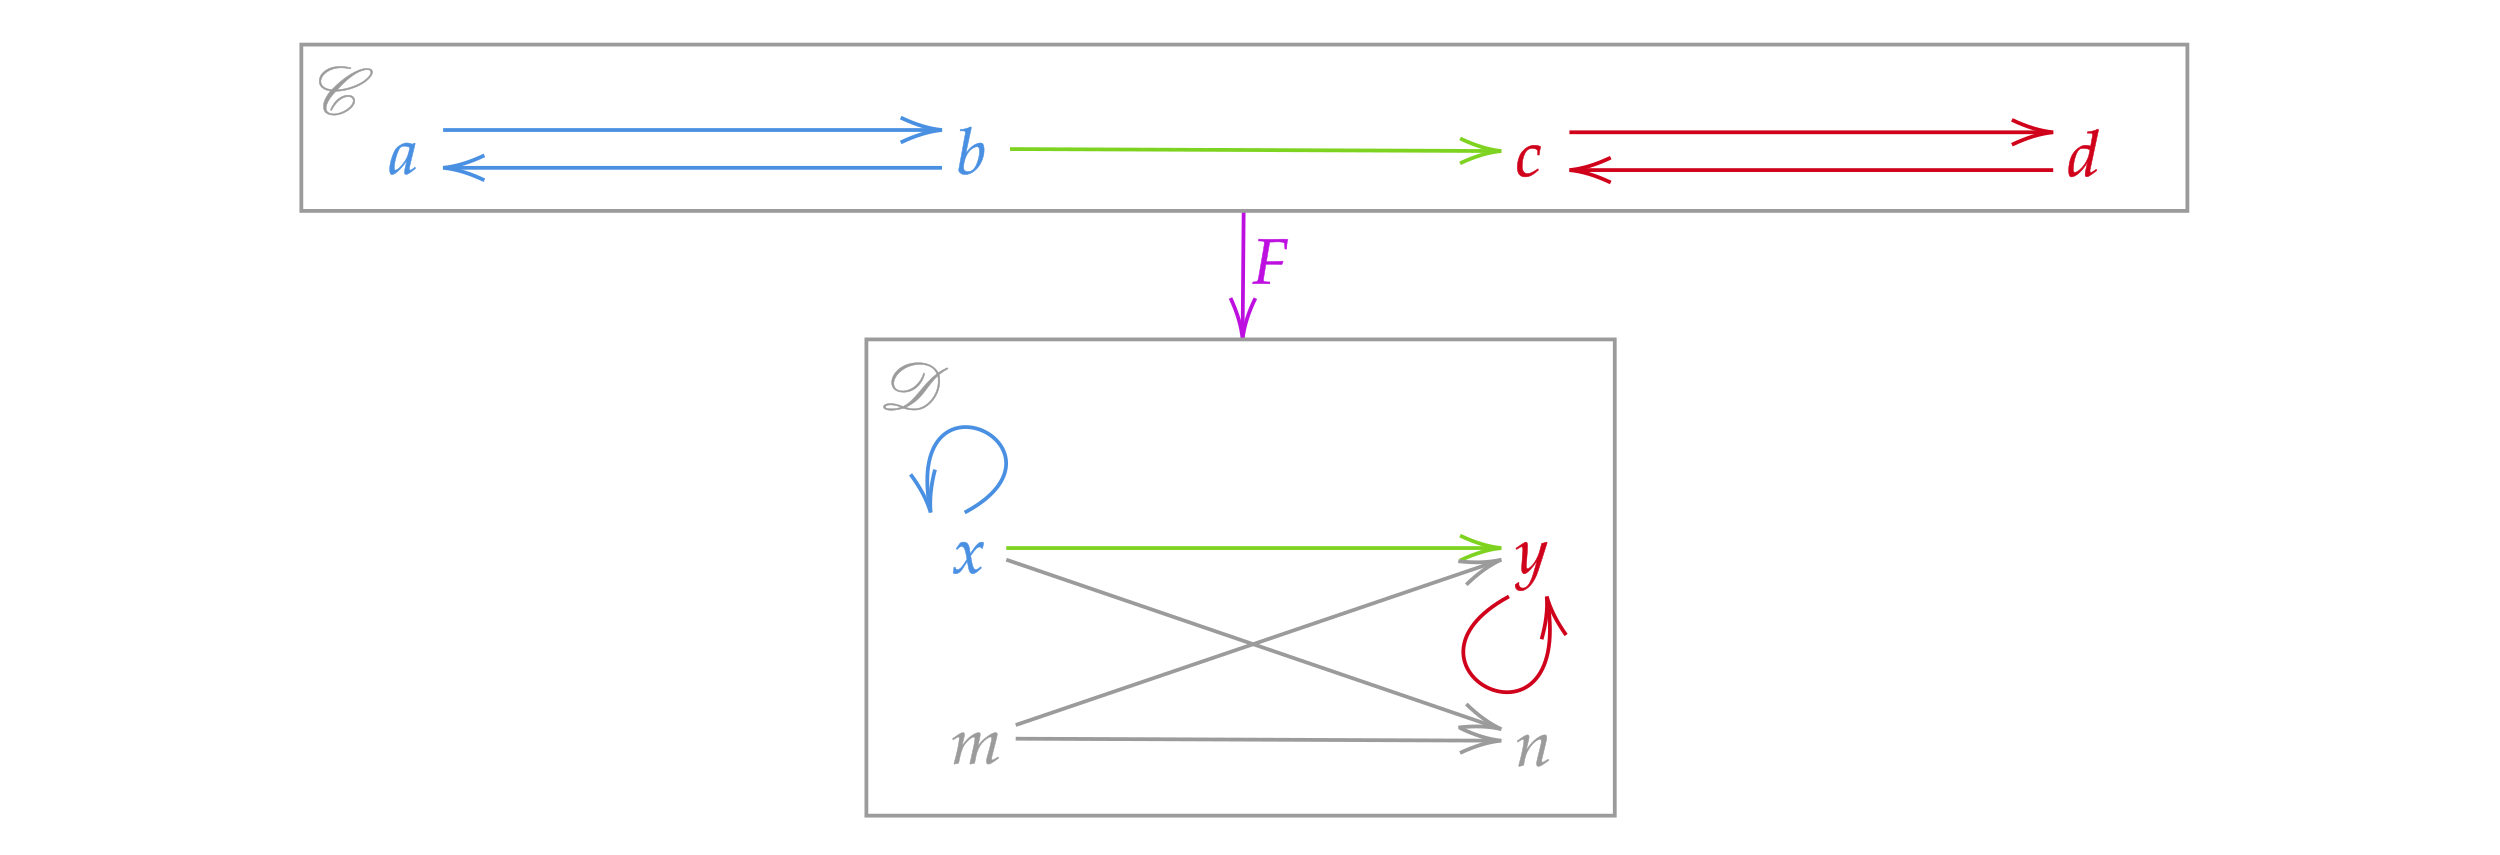
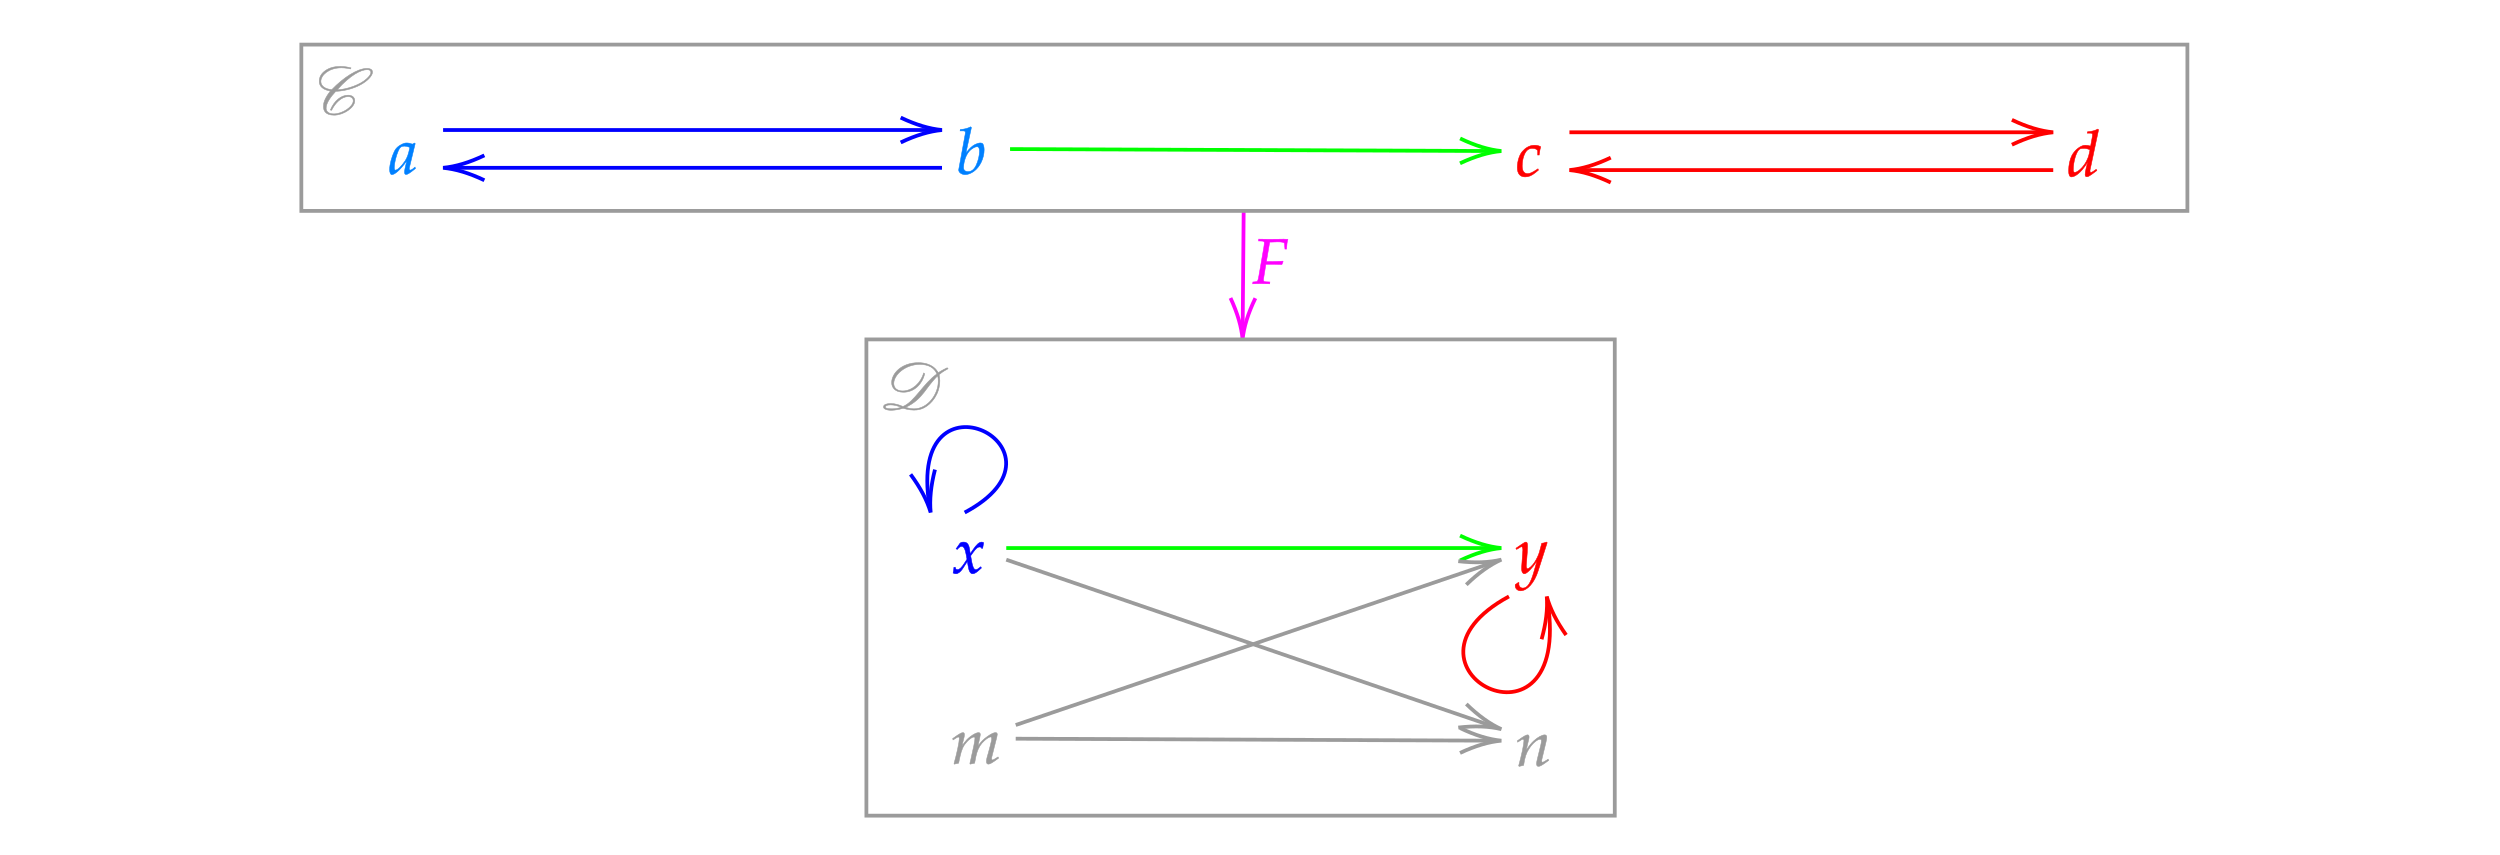
<svg xmlns="http://www.w3.org/2000/svg" x="0" y="0" width="661.433" height="226" style="         width:661.433px;         height:226px;         background: transparent;         fill: none; ">
  <svg class="role-diagram-draw-area">
    <g class="shapes-region" style="stroke: black; fill: none;">
      <g class="arrow-line">
-         <path class="connection real" stroke-dasharray="" d="  M255.23,135.6 C286.75,118.86 239.69,95.32 245.91,133.8" style="stroke: rgb(74, 144, 226); stroke-opacity: 1; stroke-width: 1px; fill: none; fill-opacity: 1;" />
-         <g stroke="rgb(74,144,226)" stroke-opacity="1" transform="matrix(-0.1914943,-0.9814937,0.9814937,-0.1914943,246.2333,135.6)" style="stroke: rgb(74, 144, 226); stroke-width: 1px;">
+         <path class="connection real" stroke-dasharray="" d="  M255.23,135.6 C286.75,118.86 239.69,95.32 245.91,133.8" style="stroke: rgb(0, 0, 255); stroke-opacity: 1; stroke-width: 1px; fill: none; fill-opacity: 1;" />
+         <g stroke="rgb(0,0,255)" stroke-opacity="1" transform="matrix(-0.1914943,-0.9814937,0.9814937,-0.1914943,246.2333,135.6)" style="stroke: rgb(0, 0, 255); stroke-width: 1px;">
          <path d=" M10.93,-3.29 Q4.96,-0.45 0,0 Q4.96,0.45 10.93,3.29" />
        </g>
      </g>
      <g class="arrow-line">
-         <path class="connection real" stroke-dasharray="" d="  M399.23,157.8 C364.58,176.61 416.18,203.26 409.46,159.16" style="stroke: rgb(208, 2, 27); stroke-opacity: 1; stroke-width: 1px; fill: none; fill-opacity: 1;" />
-         <g stroke="rgb(208,2,27)" stroke-opacity="1" transform="matrix(0.1714133,0.9851992,-0.9851992,0.1714133,409.2333,157.8)" style="stroke: rgb(208, 2, 27); stroke-width: 1px;">
+         <path class="connection real" stroke-dasharray="" d="  M399.23,157.8 C364.58,176.61 416.18,203.26 409.46,159.16" style="stroke: rgb(255, 0, 0); stroke-opacity: 1; stroke-width: 1px; fill: none; fill-opacity: 1;" />
+         <g stroke="rgb(255,0,0)" stroke-opacity="1" transform="matrix(0.1714133,0.9851992,-0.9851992,0.1714133,409.2333,157.8)" style="stroke: rgb(255, 0, 0); stroke-width: 1px;">
          <path d=" M10.93,-3.29 Q4.96,-0.45 0,0 Q4.96,0.45 10.93,3.29" />
        </g>
      </g>
      <g />
    </g>
    <g>
      <g class="connection-group">
        <g class="arrow-line">
-           <path class="connection real" stroke-dasharray="" d="  M329.04,55.8 L328.77,87.8" style="stroke: rgb(189, 16, 224); stroke-opacity: 1; stroke-width: 1px; fill: none; fill-opacity: 1;" />
-           <g stroke="rgb(189,16,224)" stroke-opacity="1" transform="matrix(0.008377482,-0.9999649,0.9999649,0.008377482,328.7544,89.79999)" style="stroke: rgb(189, 16, 224); stroke-width: 1px;">
-             <path d=" M10.93,-3.29 Q4.96,-0.45 0,0 Q4.96,0.45 10.93,3.29" />
-           </g>
-         </g>
-       </g>
-       <g class="connection-group">
-         <g class="arrow-line">
-           <path class="connection real" stroke-dasharray="" d="  M117.23,34.4 L247.23,34.4" style="stroke: rgb(74, 144, 226); stroke-opacity: 1; stroke-width: 1px; fill: none; fill-opacity: 1;" />
-           <g stroke="rgb(74,144,226)" stroke-opacity="1" transform="matrix(-1,1.2246467991473532e-16,-1.2246467991473532e-16,-1,249.225,34.4)" style="stroke: rgb(74, 144, 226); stroke-width: 1px;">
-             <path d=" M10.93,-3.29 Q4.96,-0.45 0,0 Q4.96,0.45 10.93,3.29" />
-           </g>
-         </g>
-       </g>
-       <g class="connection-group">
-         <g class="arrow-line">
-           <path class="connection real" stroke-dasharray="" d="  M267.23,39.44 L395.23,39.96" style="stroke: rgb(126, 211, 33); stroke-opacity: 1; stroke-width: 1px; fill: none; fill-opacity: 1;" />
-           <g stroke="rgb(126,211,33)" stroke-opacity="1" transform="matrix(-0.9999919,-0.004014246,0.004014246,-0.9999919,397.225,39.96351)" style="stroke: rgb(126, 211, 33); stroke-width: 1px;">
-             <path d=" M10.93,-3.29 Q4.96,-0.45 0,0 Q4.96,0.45 10.93,3.29" />
-           </g>
-         </g>
-       </g>
-       <g class="connection-group">
-         <g class="arrow-line">
-           <path class="connection real" stroke-dasharray="" d="  M415.23,35 L541.23,35" style="stroke: rgb(208, 2, 27); stroke-opacity: 1; stroke-width: 1px; fill: none; fill-opacity: 1;" />
-           <g stroke="rgb(208,2,27)" stroke-opacity="1" transform="matrix(-1,1.2246467991473532e-16,-1.2246467991473532e-16,-1,543.225,35)" style="stroke: rgb(208, 2, 27); stroke-width: 1px;">
-             <path d=" M10.93,-3.29 Q4.96,-0.45 0,0 Q4.96,0.45 10.93,3.29" />
-           </g>
-         </g>
-       </g>
-       <g class="connection-group">
-         <g class="arrow-line">
-           <path class="connection real" stroke-dasharray="" d="  M266.23,145 L395.23,145" style="stroke: rgb(126, 211, 33); stroke-opacity: 1; stroke-width: 1px; fill: none; fill-opacity: 1;" />
-           <g stroke="rgb(126,211,33)" stroke-opacity="1" transform="matrix(-1,1.2246467991473532e-16,-1.2246467991473532e-16,-1,397.225,145)" style="stroke: rgb(126, 211, 33); stroke-width: 1px;">
+           <path class="connection real" stroke-dasharray="" d="  M329.04,55.8 L328.77,87.8" style="stroke: rgb(255, 0, 255); stroke-opacity: 1; stroke-width: 1px; fill: none; fill-opacity: 1;" />
+           <g stroke="rgb(255,0,255)" stroke-opacity="1" transform="matrix(0.008377482,-0.9999649,0.9999649,0.008377482,328.7544,89.79999)" style="stroke: rgb(255, 0, 255); stroke-width: 1px;">
+             <path d=" M10.93,-3.29 Q4.96,-0.45 0,0 Q4.96,0.45 10.93,3.29" />
+           </g>
+         </g>
+       </g>
+       <g class="connection-group">
+         <g class="arrow-line">
+           <path class="connection real" stroke-dasharray="" d="  M117.23,34.4 L247.23,34.4" style="stroke: rgb(0, 0, 255); stroke-opacity: 1; stroke-width: 1px; fill: none; fill-opacity: 1;" />
+           <g stroke="rgb(0,0,255)" stroke-opacity="1" transform="matrix(-1,1.2246467991473532e-16,-1.2246467991473532e-16,-1,249.225,34.4)" style="stroke: rgb(0, 0, 255); stroke-width: 1px;">
+             <path d=" M10.93,-3.29 Q4.96,-0.45 0,0 Q4.96,0.45 10.93,3.29" />
+           </g>
+         </g>
+       </g>
+       <g class="connection-group">
+         <g class="arrow-line">
+           <path class="connection real" stroke-dasharray="" d="  M267.23,39.44 L395.23,39.96" style="stroke: rgb(0, 255, 0); stroke-opacity: 1; stroke-width: 1px; fill: none; fill-opacity: 1;" />
+           <g stroke="rgb(0,255,0)" stroke-opacity="1" transform="matrix(-0.9999919,-0.004014246,0.004014246,-0.9999919,397.225,39.96351)" style="stroke: rgb(0, 255, 0); stroke-width: 1px;">
+             <path d=" M10.93,-3.29 Q4.96,-0.45 0,0 Q4.96,0.45 10.93,3.29" />
+           </g>
+         </g>
+       </g>
+       <g class="connection-group">
+         <g class="arrow-line">
+           <path class="connection real" stroke-dasharray="" d="  M415.23,35 L541.23,35" style="stroke: rgb(255, 0, 0); stroke-opacity: 1; stroke-width: 1px; fill: none; fill-opacity: 1;" />
+           <g stroke="rgb(255,0,0)" stroke-opacity="1" transform="matrix(-1,1.2246467991473532e-16,-1.2246467991473532e-16,-1,543.225,35)" style="stroke: rgb(255, 0, 0); stroke-width: 1px;">
+             <path d=" M10.93,-3.29 Q4.96,-0.45 0,0 Q4.96,0.45 10.93,3.29" />
+           </g>
+         </g>
+       </g>
+       <g class="connection-group">
+         <g class="arrow-line">
+           <path class="connection real" stroke-dasharray="" d="  M266.23,145 L395.23,145" style="stroke: rgb(0, 255, 0); stroke-opacity: 1; stroke-width: 1px; fill: none; fill-opacity: 1;" />
+           <g stroke="rgb(0,255,0)" stroke-opacity="1" transform="matrix(-1,1.2246467991473532e-16,-1.2246467991473532e-16,-1,397.225,145)" style="stroke: rgb(0, 255, 0); stroke-width: 1px;">
            <path d=" M10.93,-3.29 Q4.96,-0.45 0,0 Q4.96,0.45 10.93,3.29" />
          </g>
        </g>
      </g>
      <g class="connection-group">
        <g class="arrow-line">
          <path class="connection real" stroke-dasharray="" d="  M268.73,195.44 L395.23,195.96" style="stroke: rgb(155, 155, 155); stroke-opacity: 1; stroke-width: 1px; fill: none; fill-opacity: 1;" />
          <g stroke="rgb(155,155,155)" stroke-opacity="1" transform="matrix(-0.9999919,-0.004014246,0.004014246,-0.9999919,397.225,195.9635)" style="stroke: rgb(155, 155, 155); stroke-width: 1px;">
            <path d=" M10.93,-3.29 Q4.96,-0.45 0,0 Q4.96,0.45 10.93,3.29" />
          </g>
        </g>
      </g>
      <g class="connection-group">
        <g class="arrow-line">
          <path class="connection real" stroke-dasharray="" d="  M266.23,148.08 L395.33,192.27" style="stroke: rgb(155, 155, 155); stroke-opacity: 1; stroke-width: 1px; fill: none; fill-opacity: 1;" />
          <g stroke="rgb(155,155,155)" stroke-opacity="1" transform="matrix(-0.9460854,-0.3239174,0.3239174,-0.9460854,397.225,192.9195)" style="stroke: rgb(155, 155, 155); stroke-width: 1px;">
            <path d=" M10.93,-3.29 Q4.96,-0.45 0,0 Q4.96,0.45 10.93,3.29" />
          </g>
        </g>
      </g>
      <g class="connection-group">
        <g class="arrow-line">
          <path class="connection real" stroke-dasharray="" d="  M268.73,191.82 L395.33,148.71" style="stroke: rgb(155, 155, 155); stroke-opacity: 1; stroke-width: 1px; fill: none; fill-opacity: 1;" />
          <g stroke="rgb(155,155,155)" stroke-opacity="1" transform="matrix(-0.946593,0.3224309,-0.3224309,-0.946593,397.225,148.0649)" style="stroke: rgb(155, 155, 155); stroke-width: 1px;">
            <path d=" M10.93,-3.29 Q4.96,-0.45 0,0 Q4.96,0.45 10.93,3.29" />
          </g>
        </g>
      </g>
      <g class="connection-group">
        <g class="arrow-line">
-           <path class="connection real" stroke-dasharray="" d="  M249.23,44.4 L119.22,44.4" style="stroke: rgb(74, 144, 226); stroke-opacity: 1; stroke-width: 1px; fill: none; fill-opacity: 1;" />
-           <g stroke="rgb(74,144,226)" stroke-opacity="1" transform="matrix(1,-2.4492935982947064e-16,2.4492935982947064e-16,1,117.225,44.4)" style="stroke: rgb(74, 144, 226); stroke-width: 1px;">
-             <path d=" M10.93,-3.29 Q4.96,-0.45 0,0 Q4.96,0.45 10.93,3.29" />
-           </g>
-         </g>
-       </g>
-       <g class="connection-group">
-         <g class="arrow-line">
-           <path class="connection real" stroke-dasharray="" d="  M543.23,45 L417.23,45" style="stroke: rgb(208, 2, 27); stroke-opacity: 1; stroke-width: 1px; fill: none; fill-opacity: 1;" />
-           <g stroke="rgb(208,2,27)" stroke-opacity="1" transform="matrix(1,-2.4492935982947064e-16,2.4492935982947064e-16,1,415.225,45)" style="stroke: rgb(208, 2, 27); stroke-width: 1px;">
+           <path class="connection real" stroke-dasharray="" d="  M249.23,44.4 L119.22,44.4" style="stroke: rgb(0, 0, 255); stroke-opacity: 1; stroke-width: 1px; fill: none; fill-opacity: 1;" />
+           <g stroke="rgb(0,0,255)" stroke-opacity="1" transform="matrix(1,-2.4492935982947064e-16,2.4492935982947064e-16,1,117.225,44.4)" style="stroke: rgb(0, 0, 255); stroke-width: 1px;">
+             <path d=" M10.93,-3.29 Q4.96,-0.45 0,0 Q4.96,0.45 10.93,3.29" />
+           </g>
+         </g>
+       </g>
+       <g class="connection-group">
+         <g class="arrow-line">
+           <path class="connection real" stroke-dasharray="" d="  M543.23,45 L417.23,45" style="stroke: rgb(255, 0, 0); stroke-opacity: 1; stroke-width: 1px; fill: none; fill-opacity: 1;" />
+           <g stroke="rgb(255,0,0)" stroke-opacity="1" transform="matrix(1,-2.4492935982947064e-16,2.4492935982947064e-16,1,415.225,45)" style="stroke: rgb(255, 0, 0); stroke-width: 1px;">
            <path d=" M10.93,-3.29 Q4.96,-0.45 0,0 Q4.96,0.45 10.93,3.29" />
          </g>
        </g>
      </g>
    </g>
    <g>
      <g>
        <rect rx="0" ry="0" x="79.725" y="11.8" width="499" height="44" style="stroke: rgb(155, 155, 155); stroke-opacity: 1; stroke-width: 1px; fill: none; fill-opacity: 1;" />
      </g>
      <g>
        <rect rx="0" ry="0" x="229.225" y="89.8" width="198" height="126" style="stroke: rgb(155, 155, 155); stroke-opacity: 1; stroke-width: 1px; fill: none; fill-opacity: 1;" />
      </g>
    </g>
    <g />
  </svg>
  <svg width="660" height="224.567" style="width:660px;height:224.567px;font-family:Asana-Math, Asana;background:transparent;">
    <g>
      <g>
        <g>
-           <g transform="matrix(1,0,0,1,83.70001,30.21667)">
+           <g transform="matrix(1,0,0,1,83.70001,30.21666)">
            <path transform="matrix(0.017,0,0,-0.017,0,0)" d="M791 693C823 693 848 684 848 648C848 625 828 594 789 557C693 462 476 384 323 380L323 379C534 615 696 693 791 693ZM218 361C124 239 110 171 110 122C110 66 130 -15 277 -15C425 -15 598 105 598 208C598 266 554 296 493 296C384 296 278 209 218 66L237 61C290 171 391 274 495 274C557 274 574 235 574 210C574 116 406 5 272 5C204 5 152 33 152 93C152 179 230 278 301 355C659 374 874 564 874 656C874 701 828 713 789 713C639 713 418 567 241 383C144 390 70 434 70 510C70 607 194 722 390 722C446 722 505 710 533 705L539 721C495 733 435 744 377 744C279 744 200 722 138 677C76 633 45 578 45 513C45 482 50 388 218 361Z" stroke="rgb(155,155,155)" stroke-opacity="1" stroke-width="8" fill="rgb(155,155,155)" fill-opacity="1" />
          </g>
        </g>
      </g>
      <g>
        <g>
-           <g transform="matrix(1,0,0,1,83.70001,50.61664)">
+           <g transform="matrix(1,0,0,1,83.70001,50.61665)">
            <path transform="matrix(0.017,0,0,-0.017,0,0)" d="" stroke="rgb(155,155,155)" stroke-opacity="1" stroke-width="8" fill="rgb(155,155,155)" fill-opacity="1" />
          </g>
        </g>
      </g>
    </g>
    <g>
      <g>
        <g>
          <g transform="matrix(1,0,0,1,232.9833,108.4167)">
            <path transform="matrix(0.017,0,0,-0.017,0,0)" d="M180 15C128 15 73 20 73 45C73 56 91 76 154 76C218 76 265 60 318 40L318 39C274 24 230 15 180 15ZM897 440C897 245 737 15 520 15C468 15 415 29 389 38C522 98 610 184 680 276L719 328C784 416 840 482 889 530L889 529C897 495 897 467 897 440ZM587 733C327 733 172 566 172 423C172 354 217 273 355 273C528 273 649 404 687 560L671 573C628 421 493 293 343 293C252 293 205 343 205 409C205 543 384 706 611 706C746 706 839 652 876 557C672 417 523 119 347 51C302 71 232 98 156 98C106 98 45 85 45 45C40 11 110 -18 213 -5C267 0 290 5 351 23C374 17 441 -5 519 -5C576 -5 629 5 679 32C791 91 922 242 922 455C922 476 913 533 911 547C936 568 962 591 1050 639L1036 654C1015 644 950 612 897 577L897 576C875 618 801 733 587 733Z" stroke="rgb(155,155,155)" stroke-opacity="1" stroke-width="8" fill="rgb(155,155,155)" fill-opacity="1" />
          </g>
        </g>
      </g>
      <g />
      <g />
      <g />
      <g />
      <g>
        <g>
          <g transform="matrix(1,0,0,1,232.9833,210.4167)">
            <path transform="matrix(0.017,0,0,-0.017,0,0)" d="" stroke="rgb(155,155,155)" stroke-opacity="1" stroke-width="8" fill="rgb(155,155,155)" fill-opacity="1" />
          </g>
        </g>
      </g>
    </g>
    <g>
      <g>
        <g>
-           <g transform="matrix(1,0,0,1,331.4166,75.03333)">
-             <path transform="matrix(0.017,0,0,-0.017,0,0)" d="M286 646L392 650C454 650 494 641 495 626L503 537L527 537C530 600 537 651 548 689C526 691 498 692 481 692L440 691L275 689L246 689C221 689 181 690 143 691L94 692L91 664L147 662C171 661 182 652 182 635C182 621 178 589 173 559L98 125C81 33 81 32 40 28L4 25L0 -3L34 -2C74 -1 106 0 127 0C145 0 174 -1 213 -2L265 -3L268 25L204 28C177 29 168 37 168 57C168 63 169 74 170 78L206 301L323 301C350 301 381 300 429 298L455 297L474 342L470 349C389 345 329 343 251 343L214 343L260 614C263 630 264 635 269 646Z" stroke="rgb(189,16,224)" stroke-opacity="1" stroke-width="8" fill="rgb(189,16,224)" fill-opacity="1" />
-           </g>
-         </g>
-       </g>
-     </g>
-     <g>
-       <g>
-         <g>
-           <g transform="matrix(1,0,0,1,103.0167,46.01666)">
-             <path transform="matrix(0.017,0,0,-0.017,0,0)" d="M271 204L242 77C238 60 236 42 236 26C236 4 245 -9 260 -9C283 -9 324 17 406 85L399 106C375 86 346 59 324 59C315 59 309 68 309 82C309 87 309 90 310 93L402 472L392 481L359 463C318 478 301 482 274 482C246 482 226 477 199 464C137 433 104 403 79 354C35 265 4 145 4 67C4 23 19 -11 38 -11C75 -11 155 41 271 204ZM319 414C297 305 278 253 244 201C187 117 126 59 94 59C82 59 76 72 76 99C76 163 104 280 139 360C163 415 186 433 234 433C257 433 275 429 319 414Z" stroke="rgb(74,144,226)" stroke-opacity="1" stroke-width="8" fill="rgb(74,144,226)" fill-opacity="1" />
-           </g>
-         </g>
-       </g>
-     </g>
-     <g>
-       <g>
-         <g>
-           <g transform="matrix(1,0,0,1,253.0167,46.01666)">
-             <path transform="matrix(0.017,0,0,-0.017,0,0)" d="M235 722L223 733C171 707 135 698 63 691L59 670L107 670C131 670 141 663 141 646C141 639 140 628 139 622L38 71C37 68 37 64 37 61C37 22 85 -11 140 -11C177 -11 228 8 271 39C367 107 433 244 433 376C433 414 424 453 412 468C405 477 392 482 377 482C353 482 323 474 295 460C244 433 211 403 149 324ZM322 424C348 424 361 401 361 352C361 288 340 202 310 137C277 68 237 36 183 36C137 36 112 59 112 101C112 135 127 276 208 361C241 395 293 424 322 424Z" stroke="rgb(74,144,226)" stroke-opacity="1" stroke-width="8" fill="rgb(74,144,226)" fill-opacity="1" />
-           </g>
-         </g>
-       </g>
-     </g>
-     <g>
-       <g>
-         <g>
-           <g transform="matrix(1,0,0,1,401.0167,46.61664)">
-             <path transform="matrix(0.017,0,0,-0.017,0,0)" d="M342 330L365 330C373 395 380 432 389 458C365 473 330 482 293 482C248 483 175 463 118 400C64 352 25 241 25 136C25 40 67 -11 147 -11C201 -11 249 9 304 54L354 95L346 115L331 105C259 57 221 40 186 40C130 40 101 80 101 159C101 267 136 371 185 409C206 425 230 433 261 433C306 433 342 414 342 390Z" stroke="rgb(208,2,27)" stroke-opacity="1" stroke-width="8" fill="rgb(208,2,27)" fill-opacity="1" />
-           </g>
-         </g>
-       </g>
-     </g>
-     <g>
-       <g>
-         <g>
-           <g transform="matrix(1,0,0,1,547.0167,46.61664)">
-             <path transform="matrix(0.017,0,0,-0.017,0,0)" d="M483 722L471 733C419 707 383 698 311 691L307 670L355 670C379 670 389 663 389 646C389 638 388 629 387 622L359 468C329 477 302 482 277 482C208 482 114 410 68 323C37 265 17 170 17 86C17 21 32 -11 61 -11C88 -11 125 6 159 33C213 77 246 116 313 217L290 126C279 82 274 50 274 24C274 3 283 -9 300 -9C317 -9 341 3 375 28L456 88L446 107L402 76C388 66 372 59 363 59C355 59 349 68 349 82C349 90 350 99 357 128ZM114 59C98 59 89 73 89 98C89 224 135 380 184 418C197 428 216 433 243 433C287 433 316 427 349 410L337 351C300 171 159 59 114 59Z" stroke="rgb(208,2,27)" stroke-opacity="1" stroke-width="8" fill="rgb(208,2,27)" fill-opacity="1" />
-           </g>
-         </g>
-       </g>
-     </g>
-     <g>
-       <g>
-         <g>
-           <g transform="matrix(1,0,0,1,252.0167,151.6166)">
-             <path transform="matrix(0.017,0,0,-0.017,0,0)" d="M9 1C24 -7 40 -11 52 -11C85 -11 124 18 155 65L231 182L242 113C255 28 278 -11 314 -11C336 -11 368 6 400 35L449 79L440 98C404 68 379 53 363 53C348 53 335 63 325 83C316 102 305 139 300 168L282 269L317 318C364 383 391 406 422 406C438 406 450 398 455 383L469 387L484 472C472 479 463 482 454 482C414 482 374 446 312 354L275 299L269 347C257 446 230 482 171 482C145 482 123 474 114 461L56 378L73 368C103 402 123 416 142 416C175 416 197 375 214 277L225 215L185 153C142 86 108 54 80 54C65 54 54 58 52 63L41 91L21 88C21 53 13 27 9 1Z" stroke="rgb(74,144,226)" stroke-opacity="1" stroke-width="8" fill="rgb(74,144,226)" fill-opacity="1" />
-           </g>
-         </g>
-       </g>
-     </g>
-     <g>
-       <g>
-         <g>
-           <g transform="matrix(1,0,0,1,401.0167,151.6166)">
-             <path transform="matrix(0.017,0,0,-0.017,0,0)" d="M-7 -180C-8 -187 -8 -193 -8 -198C-8 -241 29 -276 74 -276C180 -276 290 -152 349 33L490 473L479 482C450 471 427 465 405 463L370 331C358 284 323 211 290 162C255 111 206 67 184 67C172 67 163 90 164 115L180 322C182 353 184 391 184 419C184 464 177 482 160 482C147 482 133 475 85 442L3 386L14 368L64 398C69 401 80 410 89 410C103 410 111 391 111 358C111 357 111 351 110 343L93 100L92 60C92 18 110 -11 135 -11C172 -11 256 74 331 187L282 16C231 -161 181 -234 111 -234C76 -234 49 -207 49 -172C49 -167 50 -159 51 -150L41 -146Z" stroke="rgb(208,2,27)" stroke-opacity="1" stroke-width="8" fill="rgb(208,2,27)" fill-opacity="1" />
+           <g transform="matrix(1,0,0,1,331.4166,75.03334)">
+             <path transform="matrix(0.017,0,0,-0.017,0,0)" d="M286 646L392 650C454 650 494 641 495 626L503 537L527 537C530 600 537 651 548 689C526 691 498 692 481 692L440 691L275 689L246 689C221 689 181 690 143 691L94 692L91 664L147 662C171 661 182 652 182 635C182 621 178 589 173 559L98 125C81 33 81 32 40 28L4 25L0 -3L34 -2C74 -1 106 0 127 0C145 0 174 -1 213 -2L265 -3L268 25L204 28C177 29 168 37 168 57C168 63 169 74 170 78L206 301L323 301C350 301 381 300 429 298L455 297L474 342L470 349C389 345 329 343 251 343L214 343L260 614C263 630 264 635 269 646Z" stroke="rgb(255,0,255)" stroke-opacity="1" stroke-width="8" fill="rgb(255,0,255)" fill-opacity="1" />
+           </g>
+         </g>
+       </g>
+     </g>
+     <g>
+       <g>
+         <g>
+           <g transform="matrix(1,0,0,1,103.0167,46.01668)">
+             <path transform="matrix(0.017,0,0,-0.017,0,0)" d="M271 204L242 77C238 60 236 42 236 26C236 4 245 -9 260 -9C283 -9 324 17 406 85L399 106C375 86 346 59 324 59C315 59 309 68 309 82C309 87 309 90 310 93L402 472L392 481L359 463C318 478 301 482 274 482C246 482 226 477 199 464C137 433 104 403 79 354C35 265 4 145 4 67C4 23 19 -11 38 -11C75 -11 155 41 271 204ZM319 414C297 305 278 253 244 201C187 117 126 59 94 59C82 59 76 72 76 99C76 163 104 280 139 360C163 415 186 433 234 433C257 433 275 429 319 414Z" stroke="rgb(0,128,255)" stroke-opacity="1" stroke-width="8" fill="rgb(0,128,255)" fill-opacity="1" />
+           </g>
+         </g>
+       </g>
+     </g>
+     <g>
+       <g>
+         <g>
+           <g transform="matrix(1,0,0,1,253.0167,46.01668)">
+             <path transform="matrix(0.017,0,0,-0.017,0,0)" d="M235 722L223 733C171 707 135 698 63 691L59 670L107 670C131 670 141 663 141 646C141 639 140 628 139 622L38 71C37 68 37 64 37 61C37 22 85 -11 140 -11C177 -11 228 8 271 39C367 107 433 244 433 376C433 414 424 453 412 468C405 477 392 482 377 482C353 482 323 474 295 460C244 433 211 403 149 324ZM322 424C348 424 361 401 361 352C361 288 340 202 310 137C277 68 237 36 183 36C137 36 112 59 112 101C112 135 127 276 208 361C241 395 293 424 322 424Z" stroke="rgb(0,128,255)" stroke-opacity="1" stroke-width="8" fill="rgb(0,128,255)" fill-opacity="1" />
+           </g>
+         </g>
+       </g>
+     </g>
+     <g>
+       <g>
+         <g>
+           <g transform="matrix(1,0,0,1,401.0167,46.61665)">
+             <path transform="matrix(0.017,0,0,-0.017,0,0)" d="M342 330L365 330C373 395 380 432 389 458C365 473 330 482 293 482C248 483 175 463 118 400C64 352 25 241 25 136C25 40 67 -11 147 -11C201 -11 249 9 304 54L354 95L346 115L331 105C259 57 221 40 186 40C130 40 101 80 101 159C101 267 136 371 185 409C206 425 230 433 261 433C306 433 342 414 342 390Z" stroke="rgb(255,0,0)" stroke-opacity="1" stroke-width="8" fill="rgb(255,0,0)" fill-opacity="1" />
+           </g>
+         </g>
+       </g>
+     </g>
+     <g>
+       <g>
+         <g>
+           <g transform="matrix(1,0,0,1,547.0167,46.61665)">
+             <path transform="matrix(0.017,0,0,-0.017,0,0)" d="M483 722L471 733C419 707 383 698 311 691L307 670L355 670C379 670 389 663 389 646C389 638 388 629 387 622L359 468C329 477 302 482 277 482C208 482 114 410 68 323C37 265 17 170 17 86C17 21 32 -11 61 -11C88 -11 125 6 159 33C213 77 246 116 313 217L290 126C279 82 274 50 274 24C274 3 283 -9 300 -9C317 -9 341 3 375 28L456 88L446 107L402 76C388 66 372 59 363 59C355 59 349 68 349 82C349 90 350 99 357 128ZM114 59C98 59 89 73 89 98C89 224 135 380 184 418C197 428 216 433 243 433C287 433 316 427 349 410L337 351C300 171 159 59 114 59Z" stroke="rgb(255,0,0)" stroke-opacity="1" stroke-width="8" fill="rgb(255,0,0)" fill-opacity="1" />
+           </g>
+         </g>
+       </g>
+     </g>
+     <g>
+       <g>
+         <g>
+           <g transform="matrix(1,0,0,1,252.0167,151.6167)">
+             <path transform="matrix(0.017,0,0,-0.017,0,0)" d="M9 1C24 -7 40 -11 52 -11C85 -11 124 18 155 65L231 182L242 113C255 28 278 -11 314 -11C336 -11 368 6 400 35L449 79L440 98C404 68 379 53 363 53C348 53 335 63 325 83C316 102 305 139 300 168L282 269L317 318C364 383 391 406 422 406C438 406 450 398 455 383L469 387L484 472C472 479 463 482 454 482C414 482 374 446 312 354L275 299L269 347C257 446 230 482 171 482C145 482 123 474 114 461L56 378L73 368C103 402 123 416 142 416C175 416 197 375 214 277L225 215L185 153C142 86 108 54 80 54C65 54 54 58 52 63L41 91L21 88C21 53 13 27 9 1Z" stroke="rgb(0,0,255)" stroke-opacity="1" stroke-width="8" fill="rgb(0,0,255)" fill-opacity="1" />
+           </g>
+         </g>
+       </g>
+     </g>
+     <g>
+       <g>
+         <g>
+           <g transform="matrix(1,0,0,1,401.0167,151.6167)">
+             <path transform="matrix(0.017,0,0,-0.017,0,0)" d="M-7 -180C-8 -187 -8 -193 -8 -198C-8 -241 29 -276 74 -276C180 -276 290 -152 349 33L490 473L479 482C450 471 427 465 405 463L370 331C358 284 323 211 290 162C255 111 206 67 184 67C172 67 163 90 164 115L180 322C182 353 184 391 184 419C184 464 177 482 160 482C147 482 133 475 85 442L3 386L14 368L64 398C69 401 80 410 89 410C103 410 111 391 111 358C111 357 111 351 110 343L93 100L92 60C92 18 110 -11 135 -11C172 -11 256 74 331 187L282 16C231 -161 181 -234 111 -234C76 -234 49 -207 49 -172C49 -167 50 -159 51 -150L41 -146Z" stroke="rgb(255,0,0)" stroke-opacity="1" stroke-width="8" fill="rgb(255,0,0)" fill-opacity="1" />
          </g>
        </g>
      </g>
    </g>
    <g>
      <g>
        <g>
          <g transform="matrix(1,0,0,1,251.6333,202.0167)">
            <path transform="matrix(0.017,0,0,-0.017,0,0)" d="M730 103L704 86C675 67 653 56 643 56C636 56 630 65 630 76C630 86 632 95 637 116L712 413C716 430 719 446 719 454C719 471 709 482 693 482C664 482 626 464 565 421C502 376 467 341 418 272L448 409C452 429 455 444 455 451C455 470 445 482 429 482C399 482 353 460 298 418C254 384 234 363 169 275L202 408C206 424 208 439 208 451C208 470 199 482 185 482C164 482 126 461 52 408L24 388L31 368C68 391 103 414 110 414C121 414 128 404 128 389C128 338 87 145 46 2L49 -9L117 6L139 108C163 219 190 278 245 338C287 384 332 414 360 414C367 414 371 406 371 393C371 358 349 244 308 69L292 2L297 -9L366 6L387 113C403 194 437 269 481 318C536 379 586 414 618 414C626 414 631 405 631 389C631 365 628 351 606 264C566 105 550 84 550 31C550 6 561 -9 580 -9C606 -9 642 12 740 85Z" stroke="rgb(155,155,155)" stroke-opacity="1" stroke-width="8" fill="rgb(155,155,155)" fill-opacity="1" />
          </g>
        </g>
      </g>
    </g>
    <g>
      <g>
        <g>
-           <g transform="matrix(1,0,0,1,401.0167,202.6166)">
+           <g transform="matrix(1,0,0,1,401.0167,202.6167)">
            <path transform="matrix(0.017,0,0,-0.017,0,0)" d="M24 388L31 368L63 389C100 412 103 414 110 414C121 414 128 404 128 389C128 338 87 145 46 2L53 -9C78 -2 101 4 123 8C142 134 163 199 209 268C263 352 338 414 383 414C394 414 400 405 400 390C400 372 397 351 389 319L337 107C328 70 324 47 324 31C324 6 335 -9 354 -9C380 -9 416 12 514 85L504 103L478 86C449 67 427 56 417 56C410 56 404 65 404 76C404 81 405 92 406 96L472 372C479 401 483 429 483 446C483 469 472 482 452 482C410 482 341 444 282 389C244 354 216 320 164 247L202 408C206 426 208 438 208 449C208 470 200 482 185 482C164 482 125 460 52 408Z" stroke="rgb(155,155,155)" stroke-opacity="1" stroke-width="8" fill="rgb(155,155,155)" fill-opacity="1" />
          </g>
        </g>
      </g>
    </g>
  </svg>
</svg>
